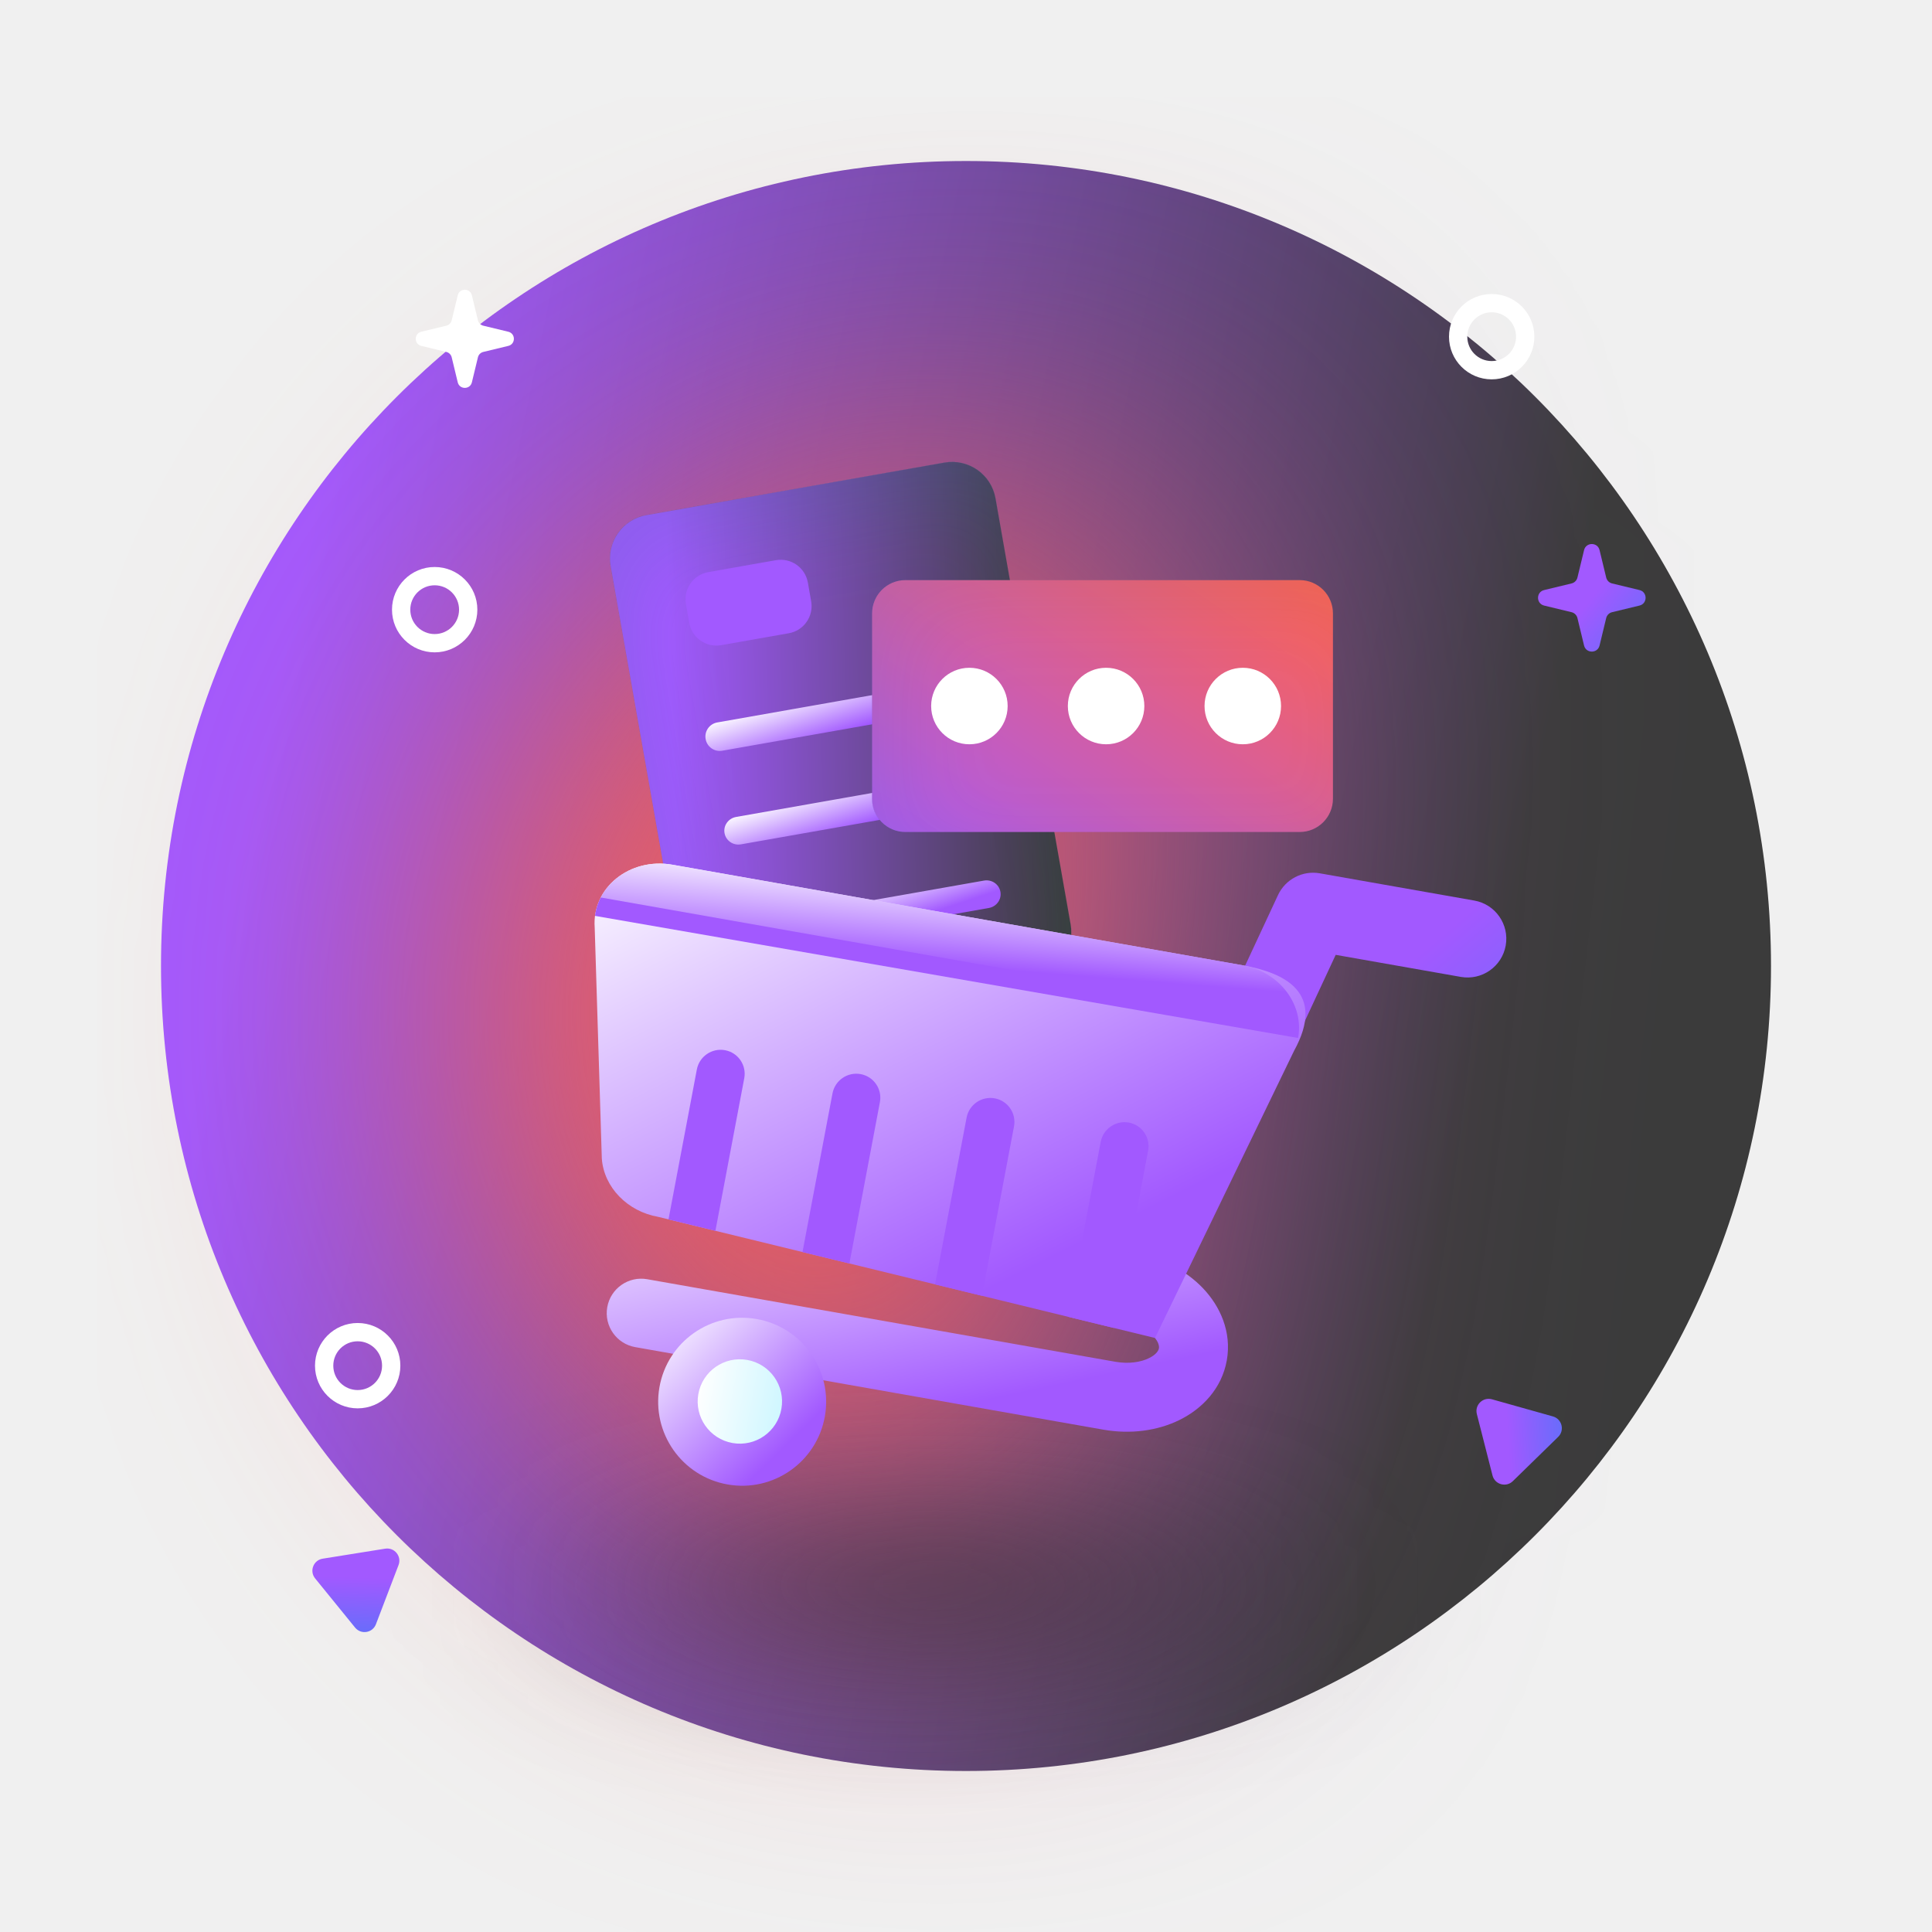
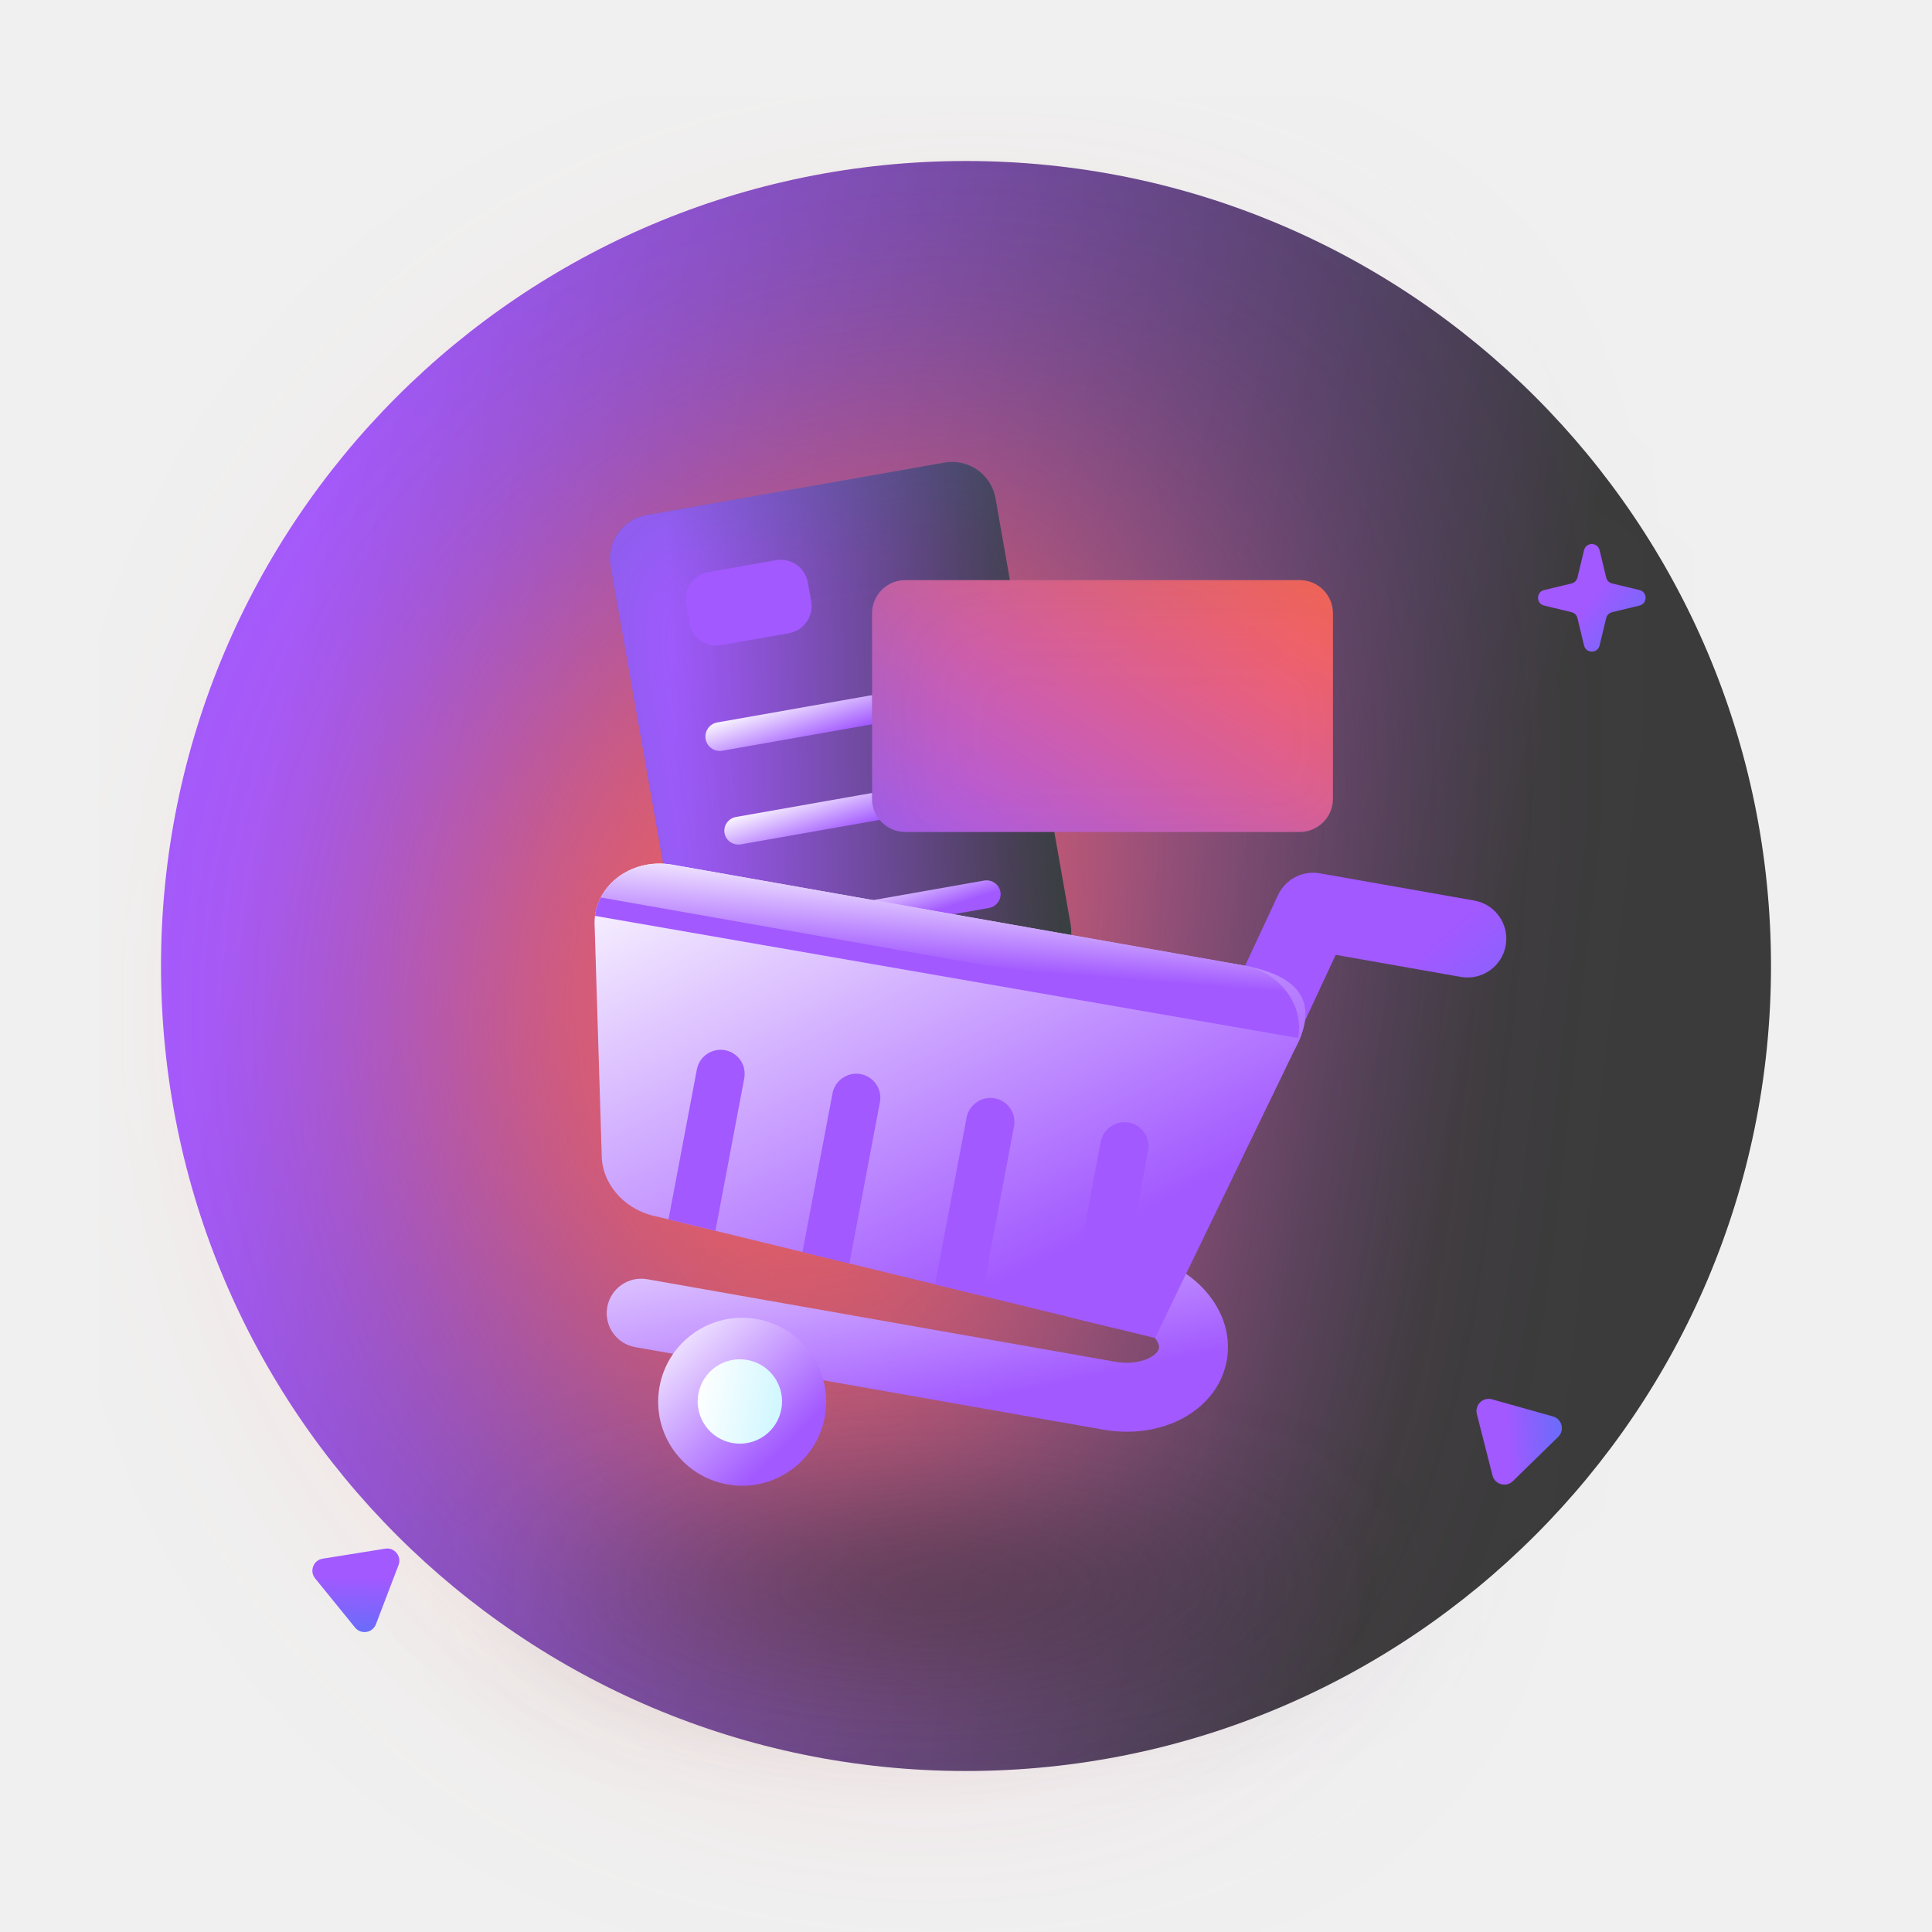
<svg xmlns="http://www.w3.org/2000/svg" width="276" height="276" viewBox="0 0 276 276" fill="none">
  <path d="M138 253C201.513 253 253 201.513 253 138C253 74.487 201.513 23 138 23C74.487 23 23 74.487 23 138C23 201.513 74.487 253 138 253Z" fill="url(#paint0_linear_1647_9906)" />
  <g filter="url(#filter0_f_1647_9906)">
    <path d="M145 222C187.526 222 222 187.526 222 145C222 102.474 187.526 68 145 68C102.474 68 68 102.474 68 145C68 187.526 102.474 222 145 222Z" fill="url(#paint1_linear_1647_9906)" />
  </g>
-   <path fill-rule="evenodd" clip-rule="evenodd" d="M62.096 90.58C64.02 90.58 65.58 89.02 65.58 87.096C65.58 85.172 64.02 83.613 62.096 83.613C60.172 83.613 58.613 85.172 58.613 87.096C58.613 89.02 60.172 90.58 62.096 90.58ZM62.096 93.193C65.463 93.193 68.193 90.463 68.193 87.096C68.193 83.73 65.463 81 62.096 81C58.73 81 56 83.73 56 87.096C56 90.463 58.73 93.193 62.096 93.193Z" fill="white" />
-   <path fill-rule="evenodd" clip-rule="evenodd" d="M51.096 198.58C53.02 198.58 54.58 197.02 54.58 195.096C54.58 193.172 53.02 191.613 51.096 191.613C49.172 191.613 47.613 193.172 47.613 195.096C47.613 197.02 49.172 198.58 51.096 198.58ZM51.096 201.193C54.463 201.193 57.193 198.463 57.193 195.096C57.193 191.729 54.463 189 51.096 189C47.73 189 45 191.729 45 195.096C45 198.463 47.73 201.193 51.096 201.193Z" fill="white" />
-   <path fill-rule="evenodd" clip-rule="evenodd" d="M213.096 51.58C215.02 51.58 216.58 50.02 216.58 48.096C216.58 46.172 215.02 44.613 213.096 44.613C211.172 44.613 209.613 46.172 209.613 48.096C209.613 50.02 211.172 51.58 213.096 51.58ZM213.096 54.193C216.463 54.193 219.193 51.463 219.193 48.096C219.193 44.73 216.463 42 213.096 42C209.729 42 207 44.73 207 48.096C207 51.463 209.729 54.193 213.096 54.193Z" fill="white" />
-   <path d="M65.391 42.189C65.647 41.127 67.157 41.127 67.413 42.189L68.275 45.761C68.367 46.141 68.663 46.437 69.043 46.528L72.615 47.391C73.677 47.647 73.677 49.157 72.615 49.413L69.043 50.276C68.663 50.367 68.367 50.663 68.275 51.043L67.413 54.615C67.157 55.677 65.647 55.677 65.391 54.615L64.528 51.043C64.437 50.663 64.141 50.367 63.761 50.276L60.189 49.413C59.127 49.157 59.127 47.647 60.189 47.391L63.761 46.528C64.141 46.437 64.437 46.141 64.528 45.761L65.391 42.189Z" fill="white" />
+   <path fill-rule="evenodd" clip-rule="evenodd" d="M62.096 90.58C64.02 90.58 65.58 89.02 65.58 87.096C65.58 85.172 64.02 83.613 62.096 83.613C60.172 83.613 58.613 85.172 58.613 87.096C58.613 89.02 60.172 90.58 62.096 90.58ZM62.096 93.193C65.463 93.193 68.193 90.463 68.193 87.096C68.193 83.73 65.463 81 62.096 81C58.73 81 56 83.73 56 87.096C56 90.463 58.73 93.193 62.096 93.193Z" />
+   <path fill-rule="evenodd" clip-rule="evenodd" d="M51.096 198.58C53.02 198.58 54.58 197.02 54.58 195.096C54.58 193.172 53.02 191.613 51.096 191.613C49.172 191.613 47.613 193.172 47.613 195.096C47.613 197.02 49.172 198.58 51.096 198.58ZM51.096 201.193C54.463 201.193 57.193 198.463 57.193 195.096C57.193 191.729 54.463 189 51.096 189C47.73 189 45 191.729 45 195.096C45 198.463 47.73 201.193 51.096 201.193Z" />
+   <path fill-rule="evenodd" clip-rule="evenodd" d="M213.096 51.58C215.02 51.58 216.58 50.02 216.58 48.096C216.58 46.172 215.02 44.613 213.096 44.613C211.172 44.613 209.613 46.172 209.613 48.096C209.613 50.02 211.172 51.58 213.096 51.58ZM213.096 54.193C216.463 54.193 219.193 51.463 219.193 48.096C219.193 44.73 216.463 42 213.096 42C209.729 42 207 44.73 207 48.096C207 51.463 209.729 54.193 213.096 54.193Z" />
+   <path d="M65.391 42.189C65.647 41.127 67.157 41.127 67.413 42.189L68.275 45.761C68.367 46.141 68.663 46.437 69.043 46.528L72.615 47.391C73.677 47.647 73.677 49.157 72.615 49.413L69.043 50.276C68.663 50.367 68.367 50.663 68.275 51.043L67.413 54.615C67.157 55.677 65.647 55.677 65.391 54.615L64.528 51.043C64.437 50.663 64.141 50.367 63.761 50.276L60.189 49.413C59.127 49.157 59.127 47.647 60.189 47.391L63.761 46.528C64.141 46.437 64.437 46.141 64.528 45.761L65.391 42.189Z" />
  <path d="M226.294 78.591C226.574 77.428 228.229 77.428 228.51 78.591L229.456 82.507C229.556 82.923 229.881 83.248 230.296 83.348L234.212 84.294C235.376 84.574 235.376 86.229 234.212 86.51L230.296 87.456C229.881 87.556 229.556 87.881 229.456 88.296L228.51 92.213C228.229 93.376 226.574 93.376 226.294 92.213L225.348 88.296C225.248 87.881 224.923 87.556 224.507 87.456L220.591 86.51C219.428 86.229 219.428 84.574 220.591 84.294L224.507 83.348C224.923 83.248 225.248 82.923 225.348 82.507L226.294 78.591Z" fill="url(#paint2_linear_1647_9906)" />
  <path d="M55.031 221.238C56.355 221.026 57.412 222.326 56.934 223.579L53.705 232.034C53.226 233.287 51.571 233.552 50.726 232.511L45.018 225.487C44.172 224.447 44.77 222.881 46.094 222.669L55.031 221.238Z" fill="url(#paint3_linear_1647_9906)" />
  <path d="M210.978 202.007C210.647 200.707 211.846 199.537 213.137 199.899L221.851 202.348C223.141 202.711 223.556 204.335 222.596 205.271L216.119 211.593C215.159 212.53 213.546 212.076 213.214 210.777L210.978 202.007Z" fill="url(#paint4_linear_1647_9906)" />
  <g filter="url(#filter1_f_1647_9906)">
    <path d="M199.026 226.466C199.026 232.636 169.757 237.637 133.653 237.637C97.549 237.637 68.281 232.636 68.281 226.466C68.281 220.296 97.549 215.295 133.653 215.295C169.757 215.295 199.026 220.296 199.026 226.466Z" fill="url(#paint5_radial_1647_9906)" />
  </g>
  <g filter="url(#filter2_i_1647_9906)">
    <path d="M134.925 66.091L92.347 73.599C88.926 74.202 86.642 77.464 87.245 80.884L97.976 141.743C98.579 145.164 101.841 147.448 105.262 146.844L147.84 139.337C151.261 138.734 153.545 135.472 152.942 132.051L142.211 71.192C141.607 67.772 138.345 65.488 134.925 66.091Z" fill="url(#paint6_linear_1647_9906)" />
  </g>
  <path d="M135.541 97.375L102.466 103.207C101.352 103.404 100.608 104.466 100.804 105.58L100.806 105.586C101.002 106.7 102.064 107.444 103.178 107.247L136.254 101.415C137.367 101.219 138.111 100.157 137.915 99.043L137.914 99.036C137.717 97.922 136.655 97.179 135.541 97.375Z" fill="url(#paint7_linear_1647_9906)" />
  <path d="M140.573 125.798L107.781 131.58C106.677 131.775 105.936 132.807 106.126 133.886L106.128 133.893C106.318 134.972 107.367 135.689 108.471 135.494L141.263 129.712C142.368 129.517 143.108 128.485 142.918 127.406L142.917 127.399C142.727 126.32 141.677 125.603 140.573 125.798Z" fill="url(#paint8_linear_1647_9906)" />
  <path d="M137.951 110.926L105.159 116.708C104.055 116.903 103.314 117.935 103.504 119.014L103.506 119.021C103.696 120.1 104.745 120.817 105.849 120.622L138.641 114.84C139.745 114.645 140.486 113.613 140.296 112.534L140.295 112.528C140.104 111.449 139.055 110.732 137.951 110.926Z" fill="url(#paint9_linear_1647_9906)" />
  <path d="M110.848 80.027L101.182 81.732C99.041 82.109 97.612 84.151 97.989 86.292L98.462 88.974C98.84 91.115 100.881 92.545 103.022 92.167L112.688 90.463C114.829 90.086 116.259 88.044 115.881 85.903L115.408 83.221C115.031 81.079 112.989 79.65 110.848 80.027Z" fill="#A259FF" />
  <g filter="url(#filter3_i_1647_9906)">
    <path d="M185.668 82.873H129.334C126.709 82.873 124.581 85.001 124.581 87.626V114.105C124.581 116.73 126.709 118.858 129.334 118.858H185.668C188.293 118.858 190.421 116.73 190.421 114.105V87.626C190.421 85.001 188.293 82.873 185.668 82.873Z" fill="url(#paint10_linear_1647_9906)" />
  </g>
-   <path d="M138.485 106.326C141.503 106.326 143.95 103.879 143.95 100.861C143.95 97.843 141.503 95.397 138.485 95.397C135.467 95.397 133.021 97.843 133.021 100.861C133.021 103.879 135.467 106.326 138.485 106.326Z" fill="white" />
-   <path d="M158.014 106.326C161.032 106.326 163.478 103.879 163.478 100.861C163.478 97.843 161.032 95.397 158.014 95.397C154.996 95.397 152.549 97.843 152.549 100.861C152.549 103.879 154.996 106.326 158.014 106.326Z" fill="white" />
-   <path d="M177.542 106.326C180.56 106.326 183.006 103.879 183.006 100.861C183.006 97.843 180.56 95.397 177.542 95.397C174.524 95.397 172.077 97.843 172.077 100.861C172.077 103.879 174.524 106.326 177.542 106.326Z" fill="white" />
+   <path d="M138.485 106.326C141.503 106.326 143.95 103.879 143.95 100.861C143.95 97.843 141.503 95.397 138.485 95.397C135.467 95.397 133.021 97.843 133.021 100.861C133.021 103.879 135.467 106.326 138.485 106.326Z" />
+   <path d="M158.014 106.326C161.032 106.326 163.478 103.879 163.478 100.861C163.478 97.843 161.032 95.397 158.014 95.397C154.996 95.397 152.549 97.843 152.549 100.861C152.549 103.879 154.996 106.326 158.014 106.326Z" />
+   <path d="M177.542 106.326C180.56 106.326 183.006 103.879 183.006 100.861C183.006 97.843 180.56 95.397 177.542 95.397C174.524 95.397 172.077 97.843 172.077 100.861C172.077 103.879 174.524 106.326 177.542 106.326Z" />
  <path fill-rule="evenodd" clip-rule="evenodd" d="M128.217 178.014C128.689 175.335 131.243 173.547 133.922 174.019L162.061 178.981C165.906 179.659 169.381 181.444 171.844 184.024C174.306 186.602 175.974 190.267 175.259 194.325C174.543 198.383 171.722 201.257 168.528 202.839C165.331 204.422 161.454 204.914 157.608 204.236L90.746 192.446C88.068 191.974 86.279 189.419 86.751 186.741C87.224 184.062 89.778 182.274 92.457 182.746L159.319 194.536C161.313 194.887 163.03 194.571 164.157 194.013C165.285 193.454 165.517 192.856 165.559 192.615C165.601 192.375 165.589 191.736 164.721 190.826C163.853 189.917 162.347 189.033 160.351 188.681L132.096 182.716C129.418 182.244 127.744 180.692 128.217 178.014Z" fill="url(#paint11_linear_1647_9906)" />
  <path fill-rule="evenodd" clip-rule="evenodd" d="M182.569 127.876C183.627 125.603 186.081 124.325 188.55 124.76L210.61 128.65C213.622 129.181 215.634 132.053 215.103 135.066C214.571 138.078 211.699 140.089 208.687 139.558L190.814 136.406L180.256 159.069C178.965 161.842 175.67 163.042 172.897 161.751C170.125 160.459 168.924 157.164 170.216 154.392L182.569 127.876Z" fill="url(#paint12_linear_1647_9906)" />
  <path d="M103.94 212.065C110.465 213.216 116.688 208.858 117.839 202.333C118.989 195.807 114.632 189.585 108.107 188.434C101.581 187.283 95.358 191.641 94.208 198.166C93.057 204.692 97.414 210.914 103.94 212.065Z" fill="url(#paint13_linear_1647_9906)" />
  <path d="M177.48 137.889L96.057 123.532C89.953 122.456 84.532 126.838 84.957 132.497L85.974 165.522C86.282 169.61 89.618 173.059 94.027 173.836L165.002 191.141L184.861 150.128C189.437 141.822 183.598 138.968 177.48 137.889Z" fill="url(#paint14_linear_1647_9906)" />
  <path d="M104.647 206.146C107.925 206.724 111.052 204.535 111.63 201.257C112.208 197.979 110.019 194.852 106.74 194.274C103.462 193.696 100.336 195.885 99.758 199.164C99.18 202.442 101.369 205.568 104.647 206.146Z" fill="url(#paint15_linear_1647_9906)" />
  <mask id="mask0_1647_9906" style="mask-type:alpha" maskUnits="userSpaceOnUse" x="84" y="123" width="102" height="69">
    <path d="M177.48 137.889L96.056 123.532C89.953 122.456 84.531 126.838 84.957 132.497L85.973 165.522C86.282 169.61 89.618 173.059 94.026 173.836L165.001 191.141L184.861 150.128C187.198 144.941 183.598 138.968 177.48 137.889Z" fill="url(#paint16_linear_1647_9906)" />
  </mask>
  <g mask="url(#mask0_1647_9906)">
    <path d="M138.084 159.666C138.437 157.796 140.24 156.562 142.111 156.907C143.981 157.253 145.211 159.049 144.858 160.918L140.197 185.571C139.844 187.44 138.041 188.675 136.171 188.329C134.3 187.984 133.07 186.188 133.423 184.319L138.084 159.666Z" fill="#A259FF" />
    <path d="M198.911 143.632C200.473 143.903 201.524 145.39 201.26 146.953L201.068 148.085C200.803 149.648 199.322 150.695 197.76 150.424L83.912 130.651C82.35 130.379 81.299 128.892 81.564 127.33L81.756 126.198C82.021 124.635 83.501 123.588 85.063 123.859L198.911 143.632Z" fill="#A259FF" />
    <path d="M157.244 163.129C157.597 161.26 159.4 160.025 161.27 160.371C163.141 160.717 164.371 162.513 164.017 164.382L159.357 189.035C159.004 190.904 157.201 192.139 155.33 191.793C153.46 191.448 152.23 189.652 152.583 187.783L157.244 163.129Z" fill="#A259FF" />
    <path d="M118.927 156.204C119.28 154.335 121.083 153.1 122.953 153.445C124.824 153.791 126.054 155.587 125.7 157.456L121.04 182.109C120.687 183.978 118.884 185.213 117.013 184.868C115.143 184.522 113.913 182.726 114.266 180.857L118.927 156.204Z" fill="#A259FF" />
    <path d="M99.548 152.788C99.901 150.919 101.704 149.683 103.575 150.028C105.445 150.374 106.675 152.17 106.322 154.039L101.661 178.692C101.308 180.561 99.505 181.797 97.635 181.452C95.764 181.106 94.534 179.309 94.888 177.441L99.548 152.788Z" fill="#A259FF" />
    <path d="M82.721 123.879C83.079 121.849 85.014 120.494 87.043 120.852L186.543 138.396C188.572 138.754 189.927 140.69 189.569 142.719C189.211 144.749 187.276 146.104 185.247 145.746L85.748 128.201C83.718 127.844 82.363 125.908 82.721 123.879Z" fill="url(#paint17_linear_1647_9906)" />
  </g>
  <defs>
    <filter id="filter0_f_1647_9906" x="14" y="14" width="262" height="262" filterUnits="userSpaceOnUse" color-interpolation-filters="sRGB">
      <feFlood flood-opacity="0" result="BackgroundImageFix" />
      <feBlend mode="normal" in="SourceGraphic" in2="BackgroundImageFix" result="shape" />
      <feGaussianBlur stdDeviation="27" result="effect1_foregroundBlur_1647_9906" />
    </filter>
    <filter id="filter1_f_1647_9906" x="47.593" y="194.608" width="172.12" height="63.717" filterUnits="userSpaceOnUse" color-interpolation-filters="sRGB">
      <feFlood flood-opacity="0" result="BackgroundImageFix" />
      <feBlend mode="normal" in="SourceGraphic" in2="BackgroundImageFix" result="shape" />
      <feGaussianBlur stdDeviation="10.344" result="effect1_foregroundBlur_1647_9906" />
    </filter>
    <filter id="filter2_i_1647_9906" x="87.148" y="65.994" width="68.275" height="86.511" filterUnits="userSpaceOnUse" color-interpolation-filters="sRGB">
      <feFlood flood-opacity="0" result="BackgroundImageFix" />
      <feBlend mode="normal" in="SourceGraphic" in2="BackgroundImageFix" result="shape" />
      <feColorMatrix in="SourceAlpha" type="matrix" values="0 0 0 0 0 0 0 0 0 0 0 0 0 0 0 0 0 0 127 0" result="hardAlpha" />
      <feOffset dx="2.385" dy="5.564" />
      <feGaussianBlur stdDeviation="5.961" />
      <feComposite in2="hardAlpha" operator="arithmetic" k2="-1" k3="1" />
      <feColorMatrix type="matrix" values="0 0 0 0 0.105 0 0 0 0 0.466 0 0 0 0 0.546 0 0 0 0.15 0" />
      <feBlend mode="normal" in2="shape" result="effect1_innerShadow_1647_9906" />
    </filter>
    <filter id="filter3_i_1647_9906" x="124.581" y="82.873" width="71.466" height="39.735" filterUnits="userSpaceOnUse" color-interpolation-filters="sRGB">
      <feFlood flood-opacity="0" result="BackgroundImageFix" />
      <feBlend mode="normal" in="SourceGraphic" in2="BackgroundImageFix" result="shape" />
      <feColorMatrix in="SourceAlpha" type="matrix" values="0 0 0 0 0 0 0 0 0 0 0 0 0 0 0 0 0 0 127 0" result="hardAlpha" />
      <feOffset dx="5.626" dy="3.751" />
      <feGaussianBlur stdDeviation="6.095" />
      <feComposite in2="hardAlpha" operator="arithmetic" k2="-1" k3="1" />
      <feColorMatrix type="matrix" values="0 0 0 0 0.105 0 0 0 0 0.466 0 0 0 0 0.546 0 0 0 0.09 0" />
      <feBlend mode="normal" in2="shape" result="effect1_innerShadow_1647_9906" />
    </filter>
    <linearGradient id="paint0_linear_1647_9906" x1="55.083" y1="23" x2="230.623" y2="59.541" gradientUnits="userSpaceOnUse">
      <stop stop-color="#A259FF" />
      <stop offset="1" stop-color="#3B3B3B" />
    </linearGradient>
    <linearGradient id="paint1_linear_1647_9906" x1="178" y1="207.333" x2="126.645" y2="201.479" gradientUnits="userSpaceOnUse">
      <stop stop-color="#A259FF" stop-opacity="0" />
      <stop offset="1" stop-color="#FF6250" />
    </linearGradient>
    <linearGradient id="paint2_linear_1647_9906" x1="230.687" y1="81.133" x2="245.417" y2="92.703" gradientUnits="userSpaceOnUse">
      <stop stop-color="#A259FF" />
      <stop offset="1" stop-color="#377DF7" />
    </linearGradient>
    <linearGradient id="paint3_linear_1647_9906" x1="56.397" y1="225.526" x2="55.904" y2="240.182" gradientUnits="userSpaceOnUse">
      <stop stop-color="#A259FF" />
      <stop offset="1" stop-color="#377DF7" />
    </linearGradient>
    <linearGradient id="paint4_linear_1647_9906" x1="215.125" y1="200.258" x2="229.765" y2="199.418" gradientUnits="userSpaceOnUse">
      <stop stop-color="#A259FF" />
      <stop offset="1" stop-color="#377DF7" />
    </linearGradient>
    <radialGradient id="paint5_radial_1647_9906" cx="0" cy="0" r="1" gradientUnits="userSpaceOnUse" gradientTransform="translate(133.653 226.466) rotate(90) scale(11.1712 65.3725)">
      <stop stop-color="#2B2B2B" />
      <stop offset="1" stop-color="#2B2B2B" stop-opacity="0" />
    </radialGradient>
    <linearGradient id="paint6_linear_1647_9906" x1="95.052" y1="73.121" x2="150.428" y2="71.415" gradientUnits="userSpaceOnUse">
      <stop stop-color="#A259FF" />
      <stop offset="1" stop-color="#3B3B3B" />
    </linearGradient>
    <linearGradient id="paint7_linear_1647_9906" x1="130.571" y1="101.239" x2="126.936" y2="90.464" gradientUnits="userSpaceOnUse">
      <stop stop-color="#A259FF" />
      <stop offset="0.667" stop-color="white" />
    </linearGradient>
    <linearGradient id="paint8_linear_1647_9906" x1="135.634" y1="129.563" x2="132.146" y2="119.107" gradientUnits="userSpaceOnUse">
      <stop stop-color="#A259FF" />
      <stop offset="0.667" stop-color="white" />
    </linearGradient>
    <linearGradient id="paint9_linear_1647_9906" x1="133.011" y1="114.691" x2="129.523" y2="104.235" gradientUnits="userSpaceOnUse">
      <stop stop-color="#A259FF" />
      <stop offset="0.667" stop-color="white" />
    </linearGradient>
    <linearGradient id="paint10_linear_1647_9906" x1="124.581" y1="126.942" x2="165.096" y2="66.136" gradientUnits="userSpaceOnUse">
      <stop stop-color="#A259FF" />
      <stop offset="1" stop-color="#FF6250" />
    </linearGradient>
    <linearGradient id="paint11_linear_1647_9906" x1="156.685" y1="196.706" x2="142.795" y2="131.516" gradientUnits="userSpaceOnUse">
      <stop stop-color="#A259FF" />
      <stop offset="0.667" stop-color="white" />
    </linearGradient>
    <linearGradient id="paint12_linear_1647_9906" x1="202.98" y1="136.181" x2="235.041" y2="173.498" gradientUnits="userSpaceOnUse">
      <stop stop-color="#A259FF" />
      <stop offset="1" stop-color="#377DF7" />
    </linearGradient>
    <linearGradient id="paint13_linear_1647_9906" x1="112.159" y1="206.621" x2="84.754" y2="178.621" gradientUnits="userSpaceOnUse">
      <stop stop-color="#A259FF" />
      <stop offset="0.667" stop-color="white" />
    </linearGradient>
    <linearGradient id="paint14_linear_1647_9906" x1="160.325" y1="174.629" x2="105.239" y2="64.808" gradientUnits="userSpaceOnUse">
      <stop stop-color="#A259FF" />
      <stop offset="0.667" stop-color="white" />
    </linearGradient>
    <linearGradient id="paint15_linear_1647_9906" x1="98.878" y1="202.067" x2="115.982" y2="205.363" gradientUnits="userSpaceOnUse">
      <stop stop-color="white" />
      <stop offset="1" stop-color="#BCF3FF" />
    </linearGradient>
    <linearGradient id="paint16_linear_1647_9906" x1="84.241" y1="134.429" x2="185.084" y2="153.455" gradientUnits="userSpaceOnUse">
      <stop stop-color="#AFF1FF" />
      <stop offset="1" stop-color="#65C8DE" />
    </linearGradient>
    <linearGradient id="paint17_linear_1647_9906" x1="167.698" y1="140.508" x2="169.338" y2="119.744" gradientUnits="userSpaceOnUse">
      <stop stop-color="#A259FF" />
      <stop offset="0.667" stop-color="white" />
    </linearGradient>
  </defs>
</svg>
